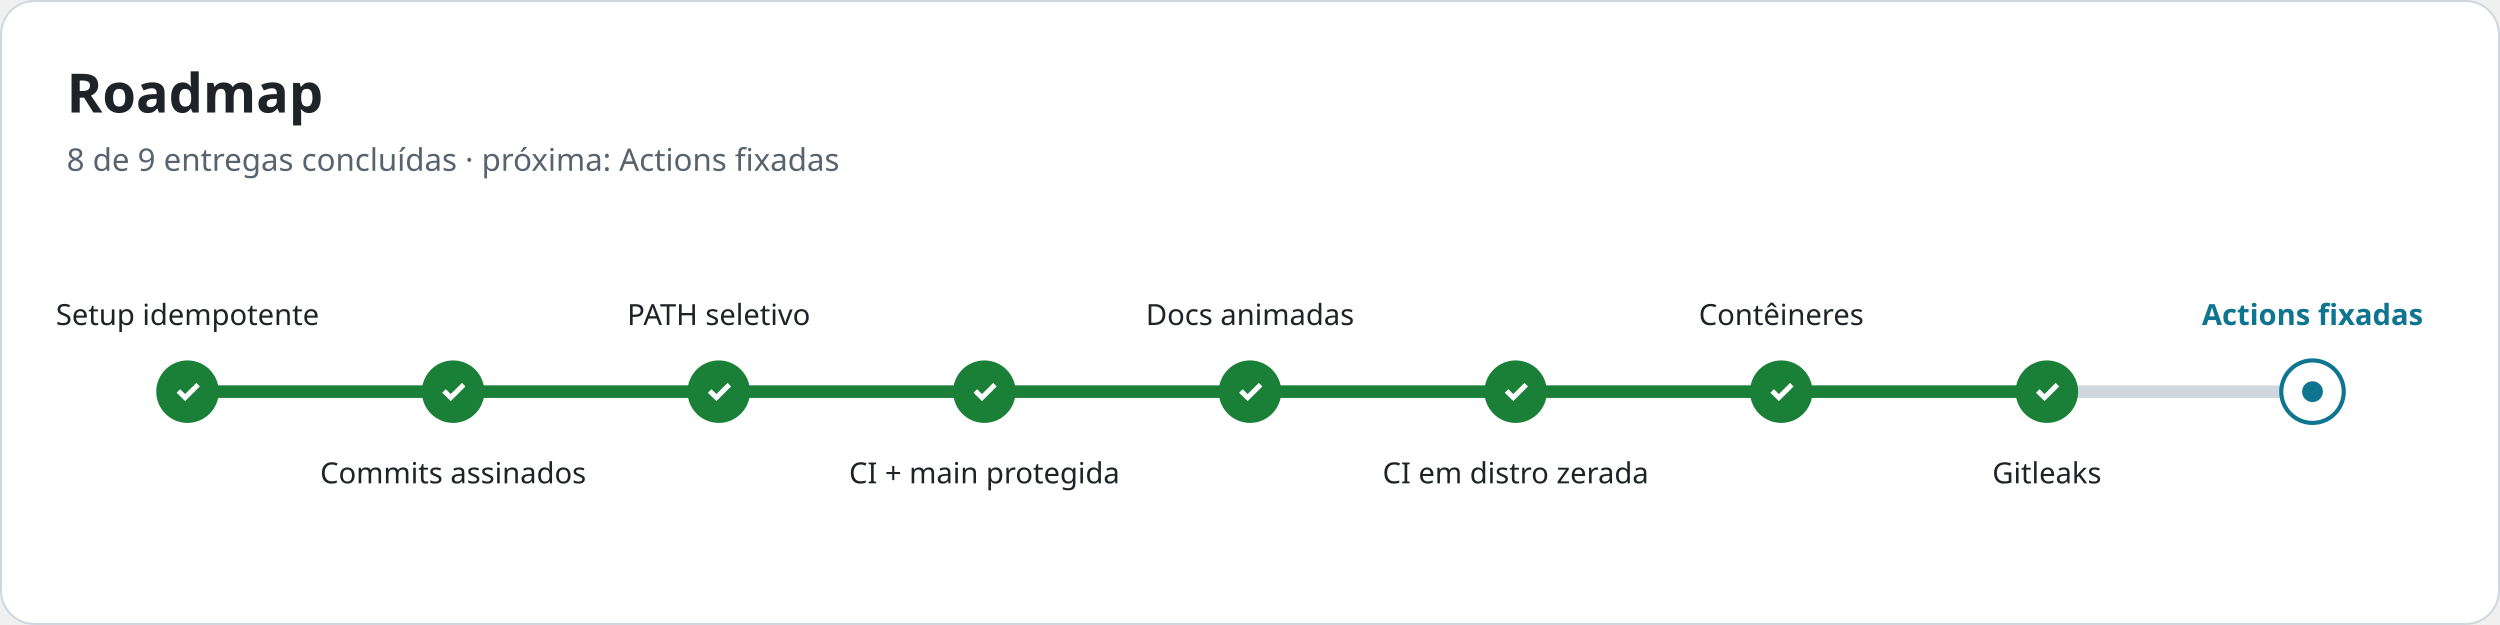
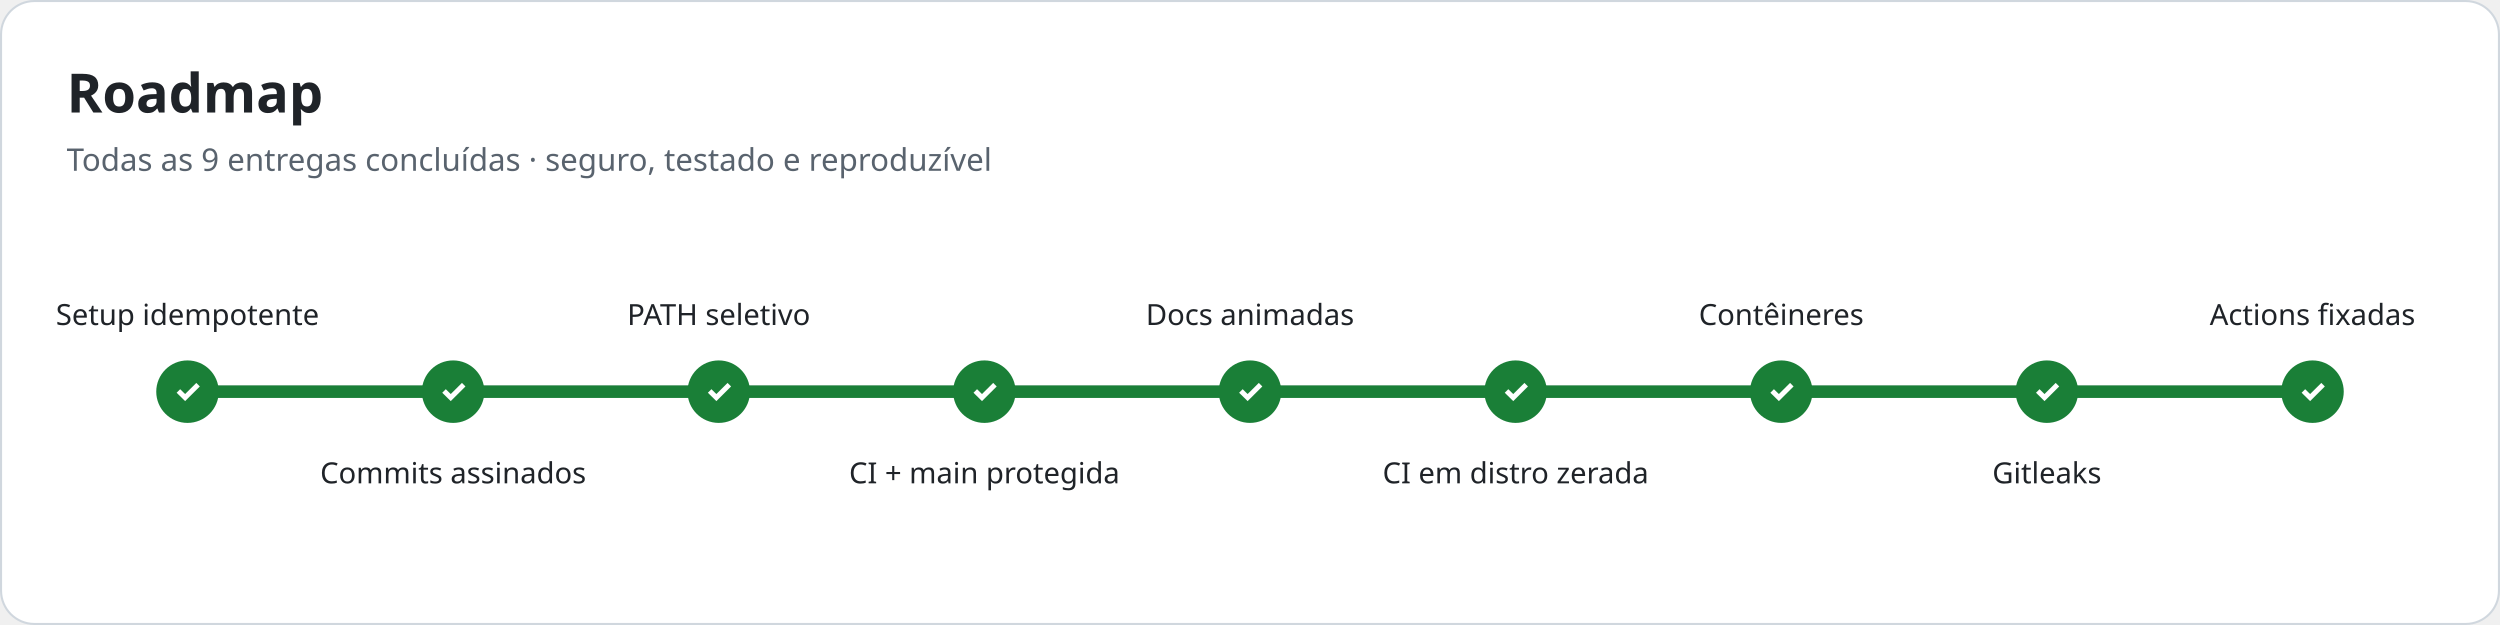
<svg xmlns="http://www.w3.org/2000/svg" width="1200" height="300" viewBox="0 0 1200 300" role="img" aria-labelledby="title desc">
  <style>text { font-family: -apple-system, BlinkMacSystemFont, 'Segoe UI', 'Noto Sans', Helvetica, Arial, sans-serif; } .title { font-size: 26px; font-weight: 800; fill: #1f2328; } .sub { font-size: 15px; fill: #59636e; } .mono { font-family: ui-monospace, SFMono-Regular, 'Cascadia Code', Consolas, 'DejaVu Sans Mono', 'Liberation Mono', monospace; }  .label { font-size: 14px; fill: #59636e; } .label.done { fill: #1f2328; } .label.next { fill: #0e7490; font-weight: 700; } .check { font-size: 15px; font-weight: 800; fill: #ffffff; } .rfill { transform-box: fill-box; transform-origin: left center; animation: grow 1.4s 0.3s linear both; } @keyframes grow { from { transform: scaleX(0); } to { transform: scaleX(1); } } .pop { transform-box: fill-box; transform-origin: center; animation: pop 0.45s cubic-bezier(.3,1.6,.5,1) both; } @keyframes pop { from { opacity: 0; transform: scale(0.4); } to { opacity: 1; transform: scale(1); } } .fade { animation: fade 0.5s ease-out both; } @keyframes fade { from { opacity: 0; } to { opacity: 1; } } .ring { fill: none; stroke: #0e7490; stroke-width: 2; opacity: 0; transform-box: fill-box; transform-origin: center; animation: ring 2s 2.2s ease-out infinite; } @keyframes ring { 0% { transform: scale(0.9); opacity: 0.7; } 100% { transform: scale(2); opacity: 0; } } @media (prefers-reduced-motion: reduce) { * { animation: none !important; } }</style>
  <rect x="0.5" y="0.5" width="1199" height="299" rx="16" fill="#ffffff" stroke="#d0d7de" />
  <text x="32" y="54" class="title">Roadmap</text>
-   <text x="32" y="82" class="sub">8 de 9 entregas concluídas · próxima: Actions fixadas</text>
+   <text x="32" y="82" class="sub">Todas as 9 entregas concluídas · seguro, testado e reproduzível</text>
  <rect x="90" y="185" width="1020" height="6" rx="3" fill="#d0d7de" />
-   <rect class="rfill" x="90" y="185" width="892.5" height="6" rx="3" fill="#1a7f37" />
+   <rect class="rfill" x="90" y="185" width="1020.0" height="6" rx="3" fill="#1a7f37" />
  <g class="pop" style="animation-delay:0.30s">
    <circle cx="90.0" cy="188" r="15" fill="#1a7f37" />
    <text x="90.0" y="193" text-anchor="middle" class="check">✓</text>
  </g>
  <text x="90.0" y="156" text-anchor="middle" class="label done fade" style="animation-delay:0.30s">Setup idempotente</text>
-   <g class="pop" style="animation-delay:0.50s">
+   <g class="pop" style="animation-delay:0.47s">
    <circle cx="217.5" cy="188" r="15" fill="#1a7f37" />
    <text x="217.5" y="193" text-anchor="middle" class="check">✓</text>
  </g>
-   <text x="217.5" y="232" text-anchor="middle" class="label done fade" style="animation-delay:0.50s">Commits assinados</text>
-   <g class="pop" style="animation-delay:0.70s">
+   <text x="217.5" y="232" text-anchor="middle" class="label done fade" style="animation-delay:0.47s">Commits assinados</text>
+   <g class="pop" style="animation-delay:0.65s">
    <circle cx="345.0" cy="188" r="15" fill="#1a7f37" />
    <text x="345.0" y="193" text-anchor="middle" class="check">✓</text>
  </g>
-   <text x="345.0" y="156" text-anchor="middle" class="label done fade" style="animation-delay:0.70s">PATH seletivo</text>
-   <g class="pop" style="animation-delay:0.90s">
+   <text x="345.0" y="156" text-anchor="middle" class="label done fade" style="animation-delay:0.65s">PATH seletivo</text>
+   <g class="pop" style="animation-delay:0.82s">
    <circle cx="472.5" cy="188" r="15" fill="#1a7f37" />
    <text x="472.5" y="193" text-anchor="middle" class="check">✓</text>
  </g>
-   <text x="472.5" y="232" text-anchor="middle" class="label done fade" style="animation-delay:0.90s">CI + main protegida</text>
-   <g class="pop" style="animation-delay:1.10s">
+   <text x="472.5" y="232" text-anchor="middle" class="label done fade" style="animation-delay:0.82s">CI + main protegida</text>
+   <g class="pop" style="animation-delay:1.00s">
    <circle cx="600.0" cy="188" r="15" fill="#1a7f37" />
    <text x="600.0" y="193" text-anchor="middle" class="check">✓</text>
  </g>
-   <text x="600.0" y="156" text-anchor="middle" class="label done fade" style="animation-delay:1.10s">Docs animadas</text>
-   <g class="pop" style="animation-delay:1.30s">
+   <text x="600.0" y="156" text-anchor="middle" class="label done fade" style="animation-delay:1.00s">Docs animadas</text>
+   <g class="pop" style="animation-delay:1.18s">
    <circle cx="727.5" cy="188" r="15" fill="#1a7f37" />
    <text x="727.5" y="193" text-anchor="middle" class="check">✓</text>
  </g>
-   <text x="727.5" y="232" text-anchor="middle" class="label done fade" style="animation-delay:1.30s">CI em distro zerada</text>
-   <g class="pop" style="animation-delay:1.50s">
+   <text x="727.5" y="232" text-anchor="middle" class="label done fade" style="animation-delay:1.18s">CI em distro zerada</text>
+   <g class="pop" style="animation-delay:1.35s">
    <circle cx="855.0" cy="188" r="15" fill="#1a7f37" />
    <text x="855.0" y="193" text-anchor="middle" class="check">✓</text>
  </g>
-   <text x="855.0" y="156" text-anchor="middle" class="label done fade" style="animation-delay:1.50s">Contêineres</text>
-   <g class="pop" style="animation-delay:1.70s">
+   <text x="855.0" y="156" text-anchor="middle" class="label done fade" style="animation-delay:1.35s">Contêineres</text>
+   <g class="pop" style="animation-delay:1.52s">
    <circle cx="982.5" cy="188" r="15" fill="#1a7f37" />
    <text x="982.5" y="193" text-anchor="middle" class="check">✓</text>
  </g>
-   <text x="982.5" y="232" text-anchor="middle" class="label done fade" style="animation-delay:1.70s">Gitleaks</text>
-   <g class="pop" style="animation-delay:1.90s">
-     <circle class="ring" cx="1110.0" cy="188" r="15" />
-     <circle cx="1110.0" cy="188" r="15" fill="#ffffff" stroke="#0e7490" stroke-width="2" />
-     <circle cx="1110.0" cy="188" r="5" fill="#0e7490" />
+   <text x="982.5" y="232" text-anchor="middle" class="label done fade" style="animation-delay:1.52s">Gitleaks</text>
+   <g class="pop" style="animation-delay:1.70s">
+     <circle cx="1110.0" cy="188" r="15" fill="#1a7f37" />
+     <text x="1110.0" y="193" text-anchor="middle" class="check">✓</text>
  </g>
-   <text x="1110.0" y="156" text-anchor="middle" class="label next fade" style="animation-delay:1.90s">Actions fixadas</text>
+   <text x="1110.0" y="156" text-anchor="middle" class="label done fade" style="animation-delay:1.70s">Actions fixadas</text>
</svg>
